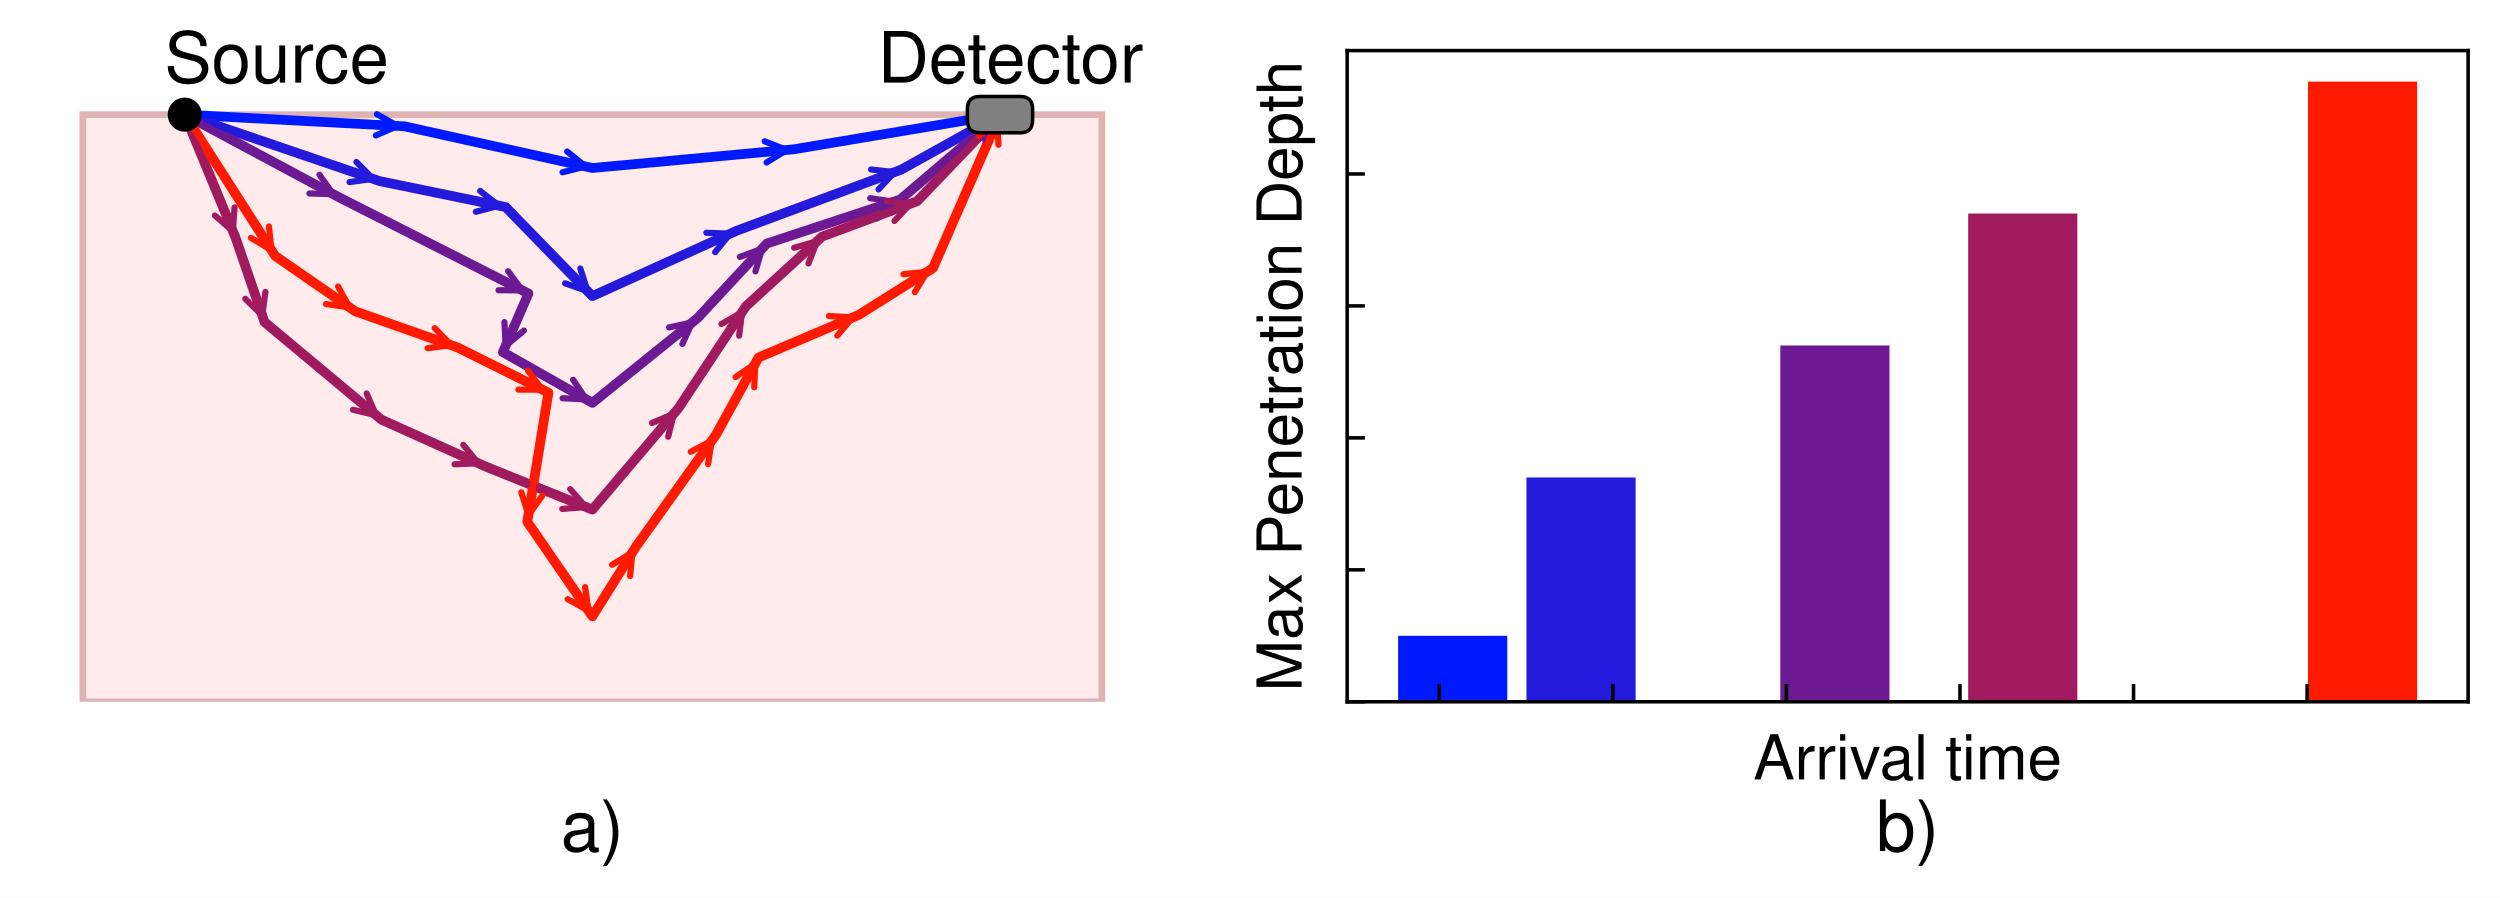
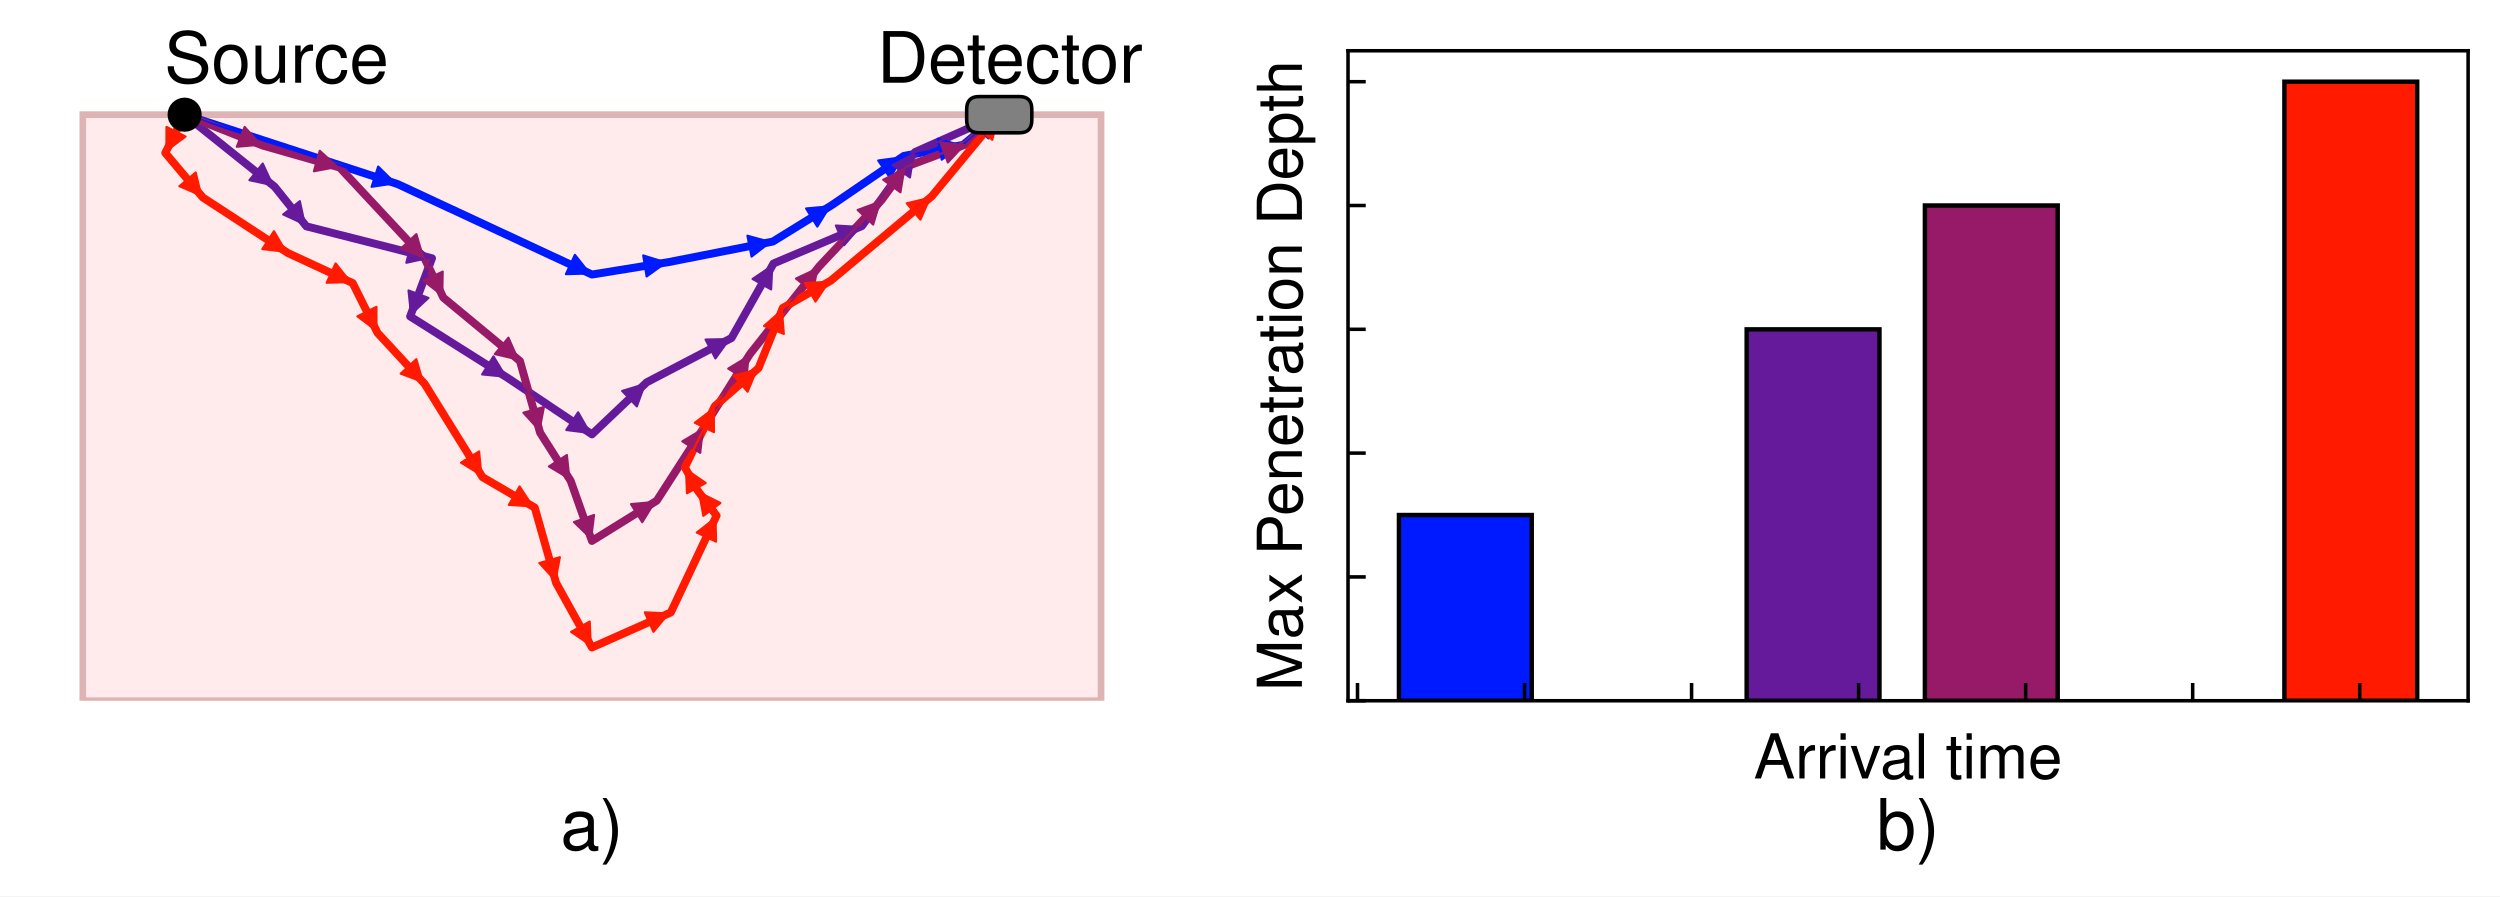
- <svg xmlns="http://www.w3.org/2000/svg" xmlns:xlink="http://www.w3.org/1999/xlink" width="564.48pt" height="202.723pt" viewBox="0 0 564.48 202.723" version="1.1">
+ <svg xmlns="http://www.w3.org/2000/svg" xmlns:xlink="http://www.w3.org/1999/xlink" width="564.48pt" height="202.366pt" viewBox="0 0 564.48 202.366" version="1.1">
  <defs>
    <style type="text/css">*{stroke-linejoin: round; stroke-linecap: butt}</style>
  </defs>
  <g id="figure_1">
    <g id="patch_1">
-       <path d="M 0 202.723  L 564.48 202.723  L 564.48 0  L 0 0  z " style="fill: #ffffff" />
+       <path d="M 0 202.366  L 564.48 202.366  L 564.48 0  L 0 0  z " style="fill: #ffffff" />
    </g>
    <g id="axes_1">
      <g id="patch_2">
-         <path d="M 18.705 25.884  L 248.8 25.884  L 248.8 158.453  L 18.705 158.453  z " clip-path="url(#pd2e60a3ce3)" style="fill: #ffebeb; stroke: #ddb3b3; stroke-width: 1.5; stroke-linejoin: miter" />
+         <path d="M 18.696 25.895  L 248.612 25.895  L 248.612 158.221  L 18.696 158.221  z " clip-path="url(#pae16761764)" style="fill: #ffebeb; stroke: #ddb3b3; stroke-width: 1.5; stroke-linejoin: miter" />
      </g>
      <g id="line2d_1">
-         <path d="M 41.714 25.884  L 91.342 28.526  L 133.752 37.935  L 179.211 33.71  L 225.791 25.884  " clip-path="url(#pd2e60a3ce3)" style="fill: none; stroke: #001aff; stroke-width: 2.2; stroke-linecap: square" />
+         <path d="M 41.687 25.895  L 89.748 41.552  L 133.654 61.984  L 150.911 59.191  L 174.488 54.547  L 187.837 46.301  L 204.073 35.2  L 217.463 32.713  L 225.621 25.895  " clip-path="url(#pae16761764)" style="fill: none; stroke: #001aff; stroke-width: 1.8; stroke-linecap: square" />
      </g>
      <g id="line2d_2">
-         <path d="M 41.714 25.884  L 85.725 40.896  L 114.173 46.752  L 133.752 66.86  L 166.286 52.114  L 203.484 38.306  L 225.791 25.884  " clip-path="url(#pd2e60a3ce3)" style="fill: none; stroke: #241adb; stroke-width: 2.2; stroke-linecap: square" />
+         <path d="M 41.687 25.895  L 62.01 42.157  L 69.174 51.107  L 97.541 58.317  L 92.607 71.446  L 114.678 85.363  L 133.654 98.073  L 146.022 86.323  L 165.174 76.314  L 174.651 59.499  L 194.61 51.043  L 206.636 34.312  L 225.621 25.895  " clip-path="url(#pae16761764)" style="fill: none; stroke: #641a9b; stroke-width: 1.8; stroke-linecap: square" />
      </g>
      <g id="line2d_3">
-         <path d="M 41.714 25.884  L 76.613 44.583  L 119.326 66.269  L 113.551 79.513  L 133.752 90.963  L 157.526 71.804  L 173.149 54.987  L 203.28 45.036  L 225.791 25.884  " clip-path="url(#pd2e60a3ce3)" style="fill: none; stroke: #6b1a94; stroke-width: 2.2; stroke-linecap: square" />
+         <path d="M 41.687 25.895  L 59.343 32.869  L 76.696 37.829  L 95.91 58.424  L 100.096 67.202  L 117.396 81.515  L 121.95 97.701  L 128.847 108.557  L 133.654 122.132  L 148.298 113.042  L 158.987 96.442  L 169.314 79.963  L 184.934 60.179  L 199.078 45.151  L 204.513 37.664  L 218.2 32.558  L 225.621 25.895  " clip-path="url(#pae16761764)" style="fill: none; stroke: #971a68; stroke-width: 1.8; stroke-linecap: square" />
      </g>
      <g id="line2d_4">
-         <path d="M 41.714 25.884  L 53.172 53.632  L 59.725 72.717  L 86.131 94.759  L 109.429 105.253  L 133.752 115.067  L 153.164 92.202  L 168.406 69.176  L 185.637 53.414  L 207.091 45.424  L 225.791 25.884  " clip-path="url(#pd2e60a3ce3)" style="fill: none; stroke: #a01a5f; stroke-width: 2.2; stroke-linecap: square" />
-       </g>
-       <g id="line2d_5">
-         <path d="M 41.714 25.884  L 62.134 57.789  L 80.206 70.293  L 103.357 78.47  L 123.831 88.667  L 119.054 117.824  L 133.752 139.17  L 143.615 123.397  L 161.625 98.222  L 171.272 80.724  L 193.965 71.068  L 210.659 60.543  L 225.791 25.884  " clip-path="url(#pd2e60a3ce3)" style="fill: none; stroke: #ff1a00; stroke-width: 2.2; stroke-linecap: square" />
+         <path d="M 41.687 25.895  L 37.321 34.525  L 45.799 44.593  L 65.037 57.15  L 79.633 63.914  L 85.239 75.15  L 95.875 86.668  L 108.966 107.754  L 120.742 114.613  L 125.566 131.629  L 133.654 146.192  L 151.464 138.283  L 161.793 116.424  L 157.514 110.736  L 154.635 105.517  L 161.408 91.701  L 171.273 83.116  L 176.754 69.52  L 187.6 63.357  L 210.396 44.311  L 225.621 25.895  " clip-path="url(#pae16761764)" style="fill: none; stroke: #ff1a00; stroke-width: 1.8; stroke-linecap: square" />
      </g>
      <g id="patch_3">
-         <path d="M 41.714 25.884  Q 66.528 27.205 89.779 28.443  " style="fill: none; stroke: #001aff; stroke-width: 1.4; stroke-linecap: round" />
-         <path d="M 85.114 25.791  L 89.779 28.443  L 84.858 30.584  " style="fill: none; stroke: #001aff; stroke-width: 1.4; stroke-linecap: round" />
+         <path d="M 41.687 25.895  Q 65.718 33.724 89.216 41.379  " style="fill: none; stroke: #001aff; stroke-width: 0.5; stroke-linecap: round" />
+         <path d="M 85.396 37.61  L 89.216 41.379  L 83.909 42.174  z " style="fill: #001aff; stroke: #001aff; stroke-width: 0.5; stroke-linecap: round" />
      </g>
      <g id="patch_4">
-         <path d="M 91.342 28.526  Q 112.547 33.231 132.224 37.596  " style="fill: none; stroke: #001aff; stroke-width: 1.4; stroke-linecap: round" />
-         <path d="M 128.058 34.214  L 132.224 37.596  L 127.019 38.9  " style="fill: none; stroke: #001aff; stroke-width: 1.4; stroke-linecap: round" />
+         <path d="M 89.748 41.552  Q 111.701 51.768 133.147 61.748  " style="fill: none; stroke: #001aff; stroke-width: 0.5; stroke-linecap: round" />
+         <path d="M 129.808 57.547  L 133.147 61.748  L 127.783 61.899  z " style="fill: #001aff; stroke: #001aff; stroke-width: 0.5; stroke-linecap: round" />
      </g>
      <g id="patch_5">
-         <path d="M 133.752 37.935  Q 156.482 35.823 177.653 33.855  " style="fill: none; stroke: #001aff; stroke-width: 1.4; stroke-linecap: round" />
-         <path d="M 172.651 31.909  L 177.653 33.855  L 173.095 36.689  " style="fill: none; stroke: #001aff; stroke-width: 1.4; stroke-linecap: round" />
+         <path d="M 133.654 61.984  Q 142.282 60.588 150.359 59.281  " style="fill: none; stroke: #001aff; stroke-width: 0.5; stroke-linecap: round" />
+         <path d="M 145.237 57.678  L 150.359 59.281  L 146.004 62.417  z " style="fill: #001aff; stroke: #001aff; stroke-width: 0.5; stroke-linecap: round" />
      </g>
      <g id="patch_6">
-         <path d="M 179.211 33.71  Q 202.501 29.797 224.247 26.143  " style="fill: none; stroke: #001aff; stroke-width: 1.4; stroke-linecap: round" />
-         <path d="M 219.116 24.571  L 224.247 26.143  L 219.911 29.305  " style="fill: none; stroke: #001aff; stroke-width: 1.4; stroke-linecap: round" />
+         <path d="M 150.911 59.191  Q 162.699 56.869 173.94 54.655  " style="fill: none; stroke: #001aff; stroke-width: 0.5; stroke-linecap: round" />
+         <path d="M 168.766 53.228  L 173.94 54.655  L 169.694 57.937  z " style="fill: #001aff; stroke: #001aff; stroke-width: 0.5; stroke-linecap: round" />
      </g>
      <g id="patch_7">
-         <path d="M 41.714 25.884  Q 63.72 33.39 84.244 40.391  " style="fill: none; stroke: #241adb; stroke-width: 1.4; stroke-linecap: round" />
-         <path d="M 80.476 36.57  L 84.244 40.391  L 78.926 41.113  " style="fill: none; stroke: #241adb; stroke-width: 1.4; stroke-linecap: round" />
+         <path d="M 174.488 54.547  Q 181.162 50.424 187.361 46.595  " style="fill: none; stroke: #001aff; stroke-width: 0.5; stroke-linecap: round" />
+         <path d="M 182.016 47.075  L 187.361 46.595  L 184.539 51.159  z " style="fill: #001aff; stroke: #001aff; stroke-width: 0.5; stroke-linecap: round" />
      </g>
      <g id="patch_8">
-         <path d="M 85.725 40.896  Q 99.949 43.824 112.64 46.436  " style="fill: none; stroke: #241adb; stroke-width: 1.4; stroke-linecap: round" />
-         <path d="M 108.423 43.118  L 112.64 46.436  L 107.455 47.819  " style="fill: none; stroke: #241adb; stroke-width: 1.4; stroke-linecap: round" />
+         <path d="M 187.837 46.301  Q 195.955 40.75 203.612 35.515  " style="fill: none; stroke: #001aff; stroke-width: 0.5; stroke-linecap: round" />
+         <path d="M 198.295 36.243  L 203.612 35.515  L 201.004 40.205  z " style="fill: #001aff; stroke: #001aff; stroke-width: 0.5; stroke-linecap: round" />
      </g>
      <g id="patch_9">
-         <path d="M 114.173 46.752  Q 123.963 56.806 132.661 65.738  " style="fill: none; stroke: #241adb; stroke-width: 1.4; stroke-linecap: round" />
-         <path d="M 131.031 60.625  L 132.661 65.738  L 127.592 63.973  " style="fill: none; stroke: #241adb; stroke-width: 1.4; stroke-linecap: round" />
+         <path d="M 204.073 35.2  Q 210.768 33.956 216.914 32.815  " style="fill: none; stroke: #001aff; stroke-width: 0.5; stroke-linecap: round" />
+         <path d="M 211.756 31.332  L 216.914 32.815  L 212.632 36.051  z " style="fill: #001aff; stroke: #001aff; stroke-width: 0.5; stroke-linecap: round" />
      </g>
      <g id="patch_10">
-         <path d="M 133.752 66.86  Q 150.019 59.487 164.86 52.76  " style="fill: none; stroke: #241adb; stroke-width: 1.4; stroke-linecap: round" />
-         <path d="M 159.497 52.556  L 164.86 52.76  L 161.479 56.928  " style="fill: none; stroke: #241adb; stroke-width: 1.4; stroke-linecap: round" />
+         <path d="M 217.463 32.713  Q 221.542 29.304 225.192 26.254  " style="fill: none; stroke: #001aff; stroke-width: 0.5; stroke-linecap: round" />
+         <path d="M 219.97 27.49  L 225.192 26.254  L 223.048 31.173  z " style="fill: #001aff; stroke: #001aff; stroke-width: 0.5; stroke-linecap: round" />
      </g>
      <g id="patch_11">
-         <path d="M 166.286 52.114  Q 184.885 45.21 202.016 38.851  " style="fill: none; stroke: #241adb; stroke-width: 1.4; stroke-linecap: round" />
-         <path d="M 196.681 38.271  L 202.016 38.851  L 198.352 42.771  " style="fill: none; stroke: #241adb; stroke-width: 1.4; stroke-linecap: round" />
+         <path d="M 41.687 25.895  Q 51.849 34.026 61.574 41.808  " style="fill: none; stroke: #641a9b; stroke-width: 0.5; stroke-linecap: round" />
+         <path d="M 59.325 36.935  L 61.574 41.808  L 56.326 40.683  z " style="fill: #641a9b; stroke: #641a9b; stroke-width: 0.5; stroke-linecap: round" />
      </g>
      <g id="patch_12">
-         <path d="M 203.484 38.306  Q 214.637 32.095 224.423 26.645  " style="fill: none; stroke: #241adb; stroke-width: 1.4; stroke-linecap: round" />
-         <path d="M 219.062 26.884  L 224.423 26.645  L 221.397 31.077  " style="fill: none; stroke: #241adb; stroke-width: 1.4; stroke-linecap: round" />
+         <path d="M 62.01 42.157  Q 65.592 46.632 68.824 50.67  " style="fill: none; stroke: #641a9b; stroke-width: 0.5; stroke-linecap: round" />
+         <path d="M 67.699 45.423  L 68.824 50.67  L 63.951 48.423  z " style="fill: #641a9b; stroke: #641a9b; stroke-width: 0.5; stroke-linecap: round" />
      </g>
      <g id="patch_13">
-         <path d="M 41.714 25.884  Q 59.164 35.233 75.233 43.844  " style="fill: none; stroke: #6b1a94; stroke-width: 1.4; stroke-linecap: round" />
-         <path d="M 72.136 39.461  L 75.233 43.844  L 69.869 43.692  " style="fill: none; stroke: #6b1a94; stroke-width: 1.4; stroke-linecap: round" />
+         <path d="M 69.174 51.107  Q 83.358 54.712 97 58.18  " style="fill: none; stroke: #641a9b; stroke-width: 0.5; stroke-linecap: round" />
+         <path d="M 92.939 54.671  L 97 58.18  L 91.756 59.323  z " style="fill: #641a9b; stroke: #641a9b; stroke-width: 0.5; stroke-linecap: round" />
      </g>
      <g id="patch_14">
-         <path d="M 76.613 44.583  Q 97.97 55.426 117.931 65.56  " style="fill: none; stroke: #6b1a94; stroke-width: 1.4; stroke-linecap: round" />
-         <path d="M 114.737 61.247  L 117.931 65.56  L 112.564 65.527  " style="fill: none; stroke: #6b1a94; stroke-width: 1.4; stroke-linecap: round" />
+         <path d="M 97.541 58.317  Q 95.074 64.882 92.803 70.923  " style="fill: none; stroke: #641a9b; stroke-width: 0.5; stroke-linecap: round" />
+         <path d="M 96.739 67.274  L 92.803 70.923  L 92.245 65.586  z " style="fill: #641a9b; stroke: #641a9b; stroke-width: 0.5; stroke-linecap: round" />
      </g>
      <g id="patch_15">
-         <path d="M 119.326 66.269  Q 116.439 72.891 114.177 78.078  " style="fill: none; stroke: #6b1a94; stroke-width: 1.4; stroke-linecap: round" />
-         <path d="M 118.295 74.638  L 114.177 78.078  L 113.895 72.719  " style="fill: none; stroke: #6b1a94; stroke-width: 1.4; stroke-linecap: round" />
+         <path d="M 92.607 71.446  Q 103.642 78.404 114.206 85.064  " style="fill: none; stroke: #641a9b; stroke-width: 0.5; stroke-linecap: round" />
+         <path d="M 111.425 80.474  L 114.206 85.064  L 108.865 84.535  z " style="fill: #641a9b; stroke: #641a9b; stroke-width: 0.5; stroke-linecap: round" />
      </g>
      <g id="patch_16">
-         <path d="M 113.551 79.513  Q 123.652 85.238 132.391 90.191  " style="fill: none; stroke: #6b1a94; stroke-width: 1.4; stroke-linecap: round" />
-         <path d="M 129.398 85.737  L 132.391 90.191  L 127.031 89.912  " style="fill: none; stroke: #6b1a94; stroke-width: 1.4; stroke-linecap: round" />
+         <path d="M 114.678 85.363  Q 124.166 91.718 133.19 97.762  " style="fill: none; stroke: #641a9b; stroke-width: 0.5; stroke-linecap: round" />
+         <path d="M 130.537 93.097  L 133.19 97.762  L 127.866 97.085  z " style="fill: #641a9b; stroke: #641a9b; stroke-width: 0.5; stroke-linecap: round" />
      </g>
      <g id="patch_17">
-         <path d="M 133.752 90.963  Q 145.639 81.383 156.307 72.786  " style="fill: none; stroke: #6b1a94; stroke-width: 1.4; stroke-linecap: round" />
-         <path d="M 151.064 73.929  L 156.307 72.786  L 154.076 77.667  " style="fill: none; stroke: #6b1a94; stroke-width: 1.4; stroke-linecap: round" />
+         <path d="M 133.654 98.073  Q 139.838 92.198 145.617 86.708  " style="fill: none; stroke: #641a9b; stroke-width: 0.5; stroke-linecap: round" />
+         <path d="M 140.484 88.274  L 145.617 86.708  L 143.79 91.754  z " style="fill: #641a9b; stroke: #641a9b; stroke-width: 0.5; stroke-linecap: round" />
      </g>
      <g id="patch_18">
-         <path d="M 157.526 71.804  Q 165.337 63.396 172.083 56.134  " style="fill: none; stroke: #6b1a94; stroke-width: 1.4; stroke-linecap: round" />
-         <path d="M 167.058 58.017  L 172.083 56.134  L 170.574 61.284  " style="fill: none; stroke: #6b1a94; stroke-width: 1.4; stroke-linecap: round" />
+         <path d="M 146.022 86.323  Q 155.598 81.319 164.678 76.573  " style="fill: none; stroke: #641a9b; stroke-width: 0.5; stroke-linecap: round" />
+         <path d="M 159.313 76.669  L 164.678 76.573  L 161.536 80.924  z " style="fill: #641a9b; stroke: #641a9b; stroke-width: 0.5; stroke-linecap: round" />
      </g>
      <g id="patch_19">
-         <path d="M 173.149 54.987  Q 188.215 50.012 201.794 45.527  " style="fill: none; stroke: #6b1a94; stroke-width: 1.4; stroke-linecap: round" />
-         <path d="M 196.484 44.753  L 201.794 45.527  L 197.989 49.311  " style="fill: none; stroke: #6b1a94; stroke-width: 1.4; stroke-linecap: round" />
+         <path d="M 165.174 76.314  Q 169.912 67.907 174.376 59.986  " style="fill: none; stroke: #641a9b; stroke-width: 0.5; stroke-linecap: round" />
+         <path d="M 169.929 62.989  L 174.376 59.986  L 174.11 65.346  z " style="fill: #641a9b; stroke: #641a9b; stroke-width: 0.5; stroke-linecap: round" />
      </g>
      <g id="patch_20">
-         <path d="M 203.28 45.036  Q 214.536 35.46 224.599 26.898  " style="fill: none; stroke: #6b1a94; stroke-width: 1.4; stroke-linecap: round" />
-         <path d="M 219.387 28.18  L 224.599 26.898  L 222.498 31.836  " style="fill: none; stroke: #6b1a94; stroke-width: 1.4; stroke-linecap: round" />
+         <path d="M 174.651 59.499  Q 184.631 55.271 194.096 51.261  " style="fill: none; stroke: #641a9b; stroke-width: 0.5; stroke-linecap: round" />
+         <path d="M 188.74 50.924  L 194.096 51.261  L 190.612 55.344  z " style="fill: #641a9b; stroke: #641a9b; stroke-width: 0.5; stroke-linecap: round" />
      </g>
      <g id="patch_21">
-         <path d="M 41.714 25.884  Q 47.443 39.758 52.574 52.186  " style="fill: none; stroke: #a01a5f; stroke-width: 1.4; stroke-linecap: round" />
-         <path d="M 52.961 46.833  L 52.574 52.186  L 48.524 48.665  " style="fill: none; stroke: #a01a5f; stroke-width: 1.4; stroke-linecap: round" />
+         <path d="M 194.61 51.043  Q 200.623 42.678 206.31 34.766  " style="fill: none; stroke: #641a9b; stroke-width: 0.5; stroke-linecap: round" />
+         <path d="M 201.559 37.263  L 206.31 34.766  L 205.457 40.064  z " style="fill: #641a9b; stroke: #641a9b; stroke-width: 0.5; stroke-linecap: round" />
      </g>
      <g id="patch_22">
-         <path d="M 53.172 53.632  Q 56.448 63.175 59.217 71.237  " style="fill: none; stroke: #a01a5f; stroke-width: 1.4; stroke-linecap: round" />
-         <path d="M 59.928 65.918  L 59.217 71.237  L 55.388 67.477  " style="fill: none; stroke: #a01a5f; stroke-width: 1.4; stroke-linecap: round" />
+         <path d="M 206.636 34.312  Q 216.128 30.104 225.11 26.122  " style="fill: none; stroke: #641a9b; stroke-width: 0.5; stroke-linecap: round" />
+         <path d="M 219.749 25.873  L 225.11 26.122  L 221.694 30.261  z " style="fill: #641a9b; stroke: #641a9b; stroke-width: 0.5; stroke-linecap: round" />
      </g>
      <g id="patch_23">
-         <path d="M 59.725 72.717  Q 72.928 83.738 84.93 93.756  " style="fill: none; stroke: #a01a5f; stroke-width: 1.4; stroke-linecap: round" />
-         <path d="M 82.783 88.838  L 84.93 93.756  L 79.707 92.523  " style="fill: none; stroke: #a01a5f; stroke-width: 1.4; stroke-linecap: round" />
+         <path d="M 41.687 25.895  Q 50.515 29.382 58.823 32.663  " style="fill: none; stroke: #971a68; stroke-width: 0.5; stroke-linecap: round" />
+         <path d="M 55.24 28.668  L 58.823 32.663  L 53.477 33.132  z " style="fill: #971a68; stroke: #971a68; stroke-width: 0.5; stroke-linecap: round" />
      </g>
      <g id="patch_24">
-         <path d="M 86.131 94.759  Q 97.78 100.006 108.001 104.61  " style="fill: none; stroke: #a01a5f; stroke-width: 1.4; stroke-linecap: round" />
-         <path d="M 104.611 100.451  L 108.001 104.61  L 102.639 104.827  " style="fill: none; stroke: #a01a5f; stroke-width: 1.4; stroke-linecap: round" />
+         <path d="M 59.343 32.869  Q 68.02 35.349 76.159 37.675  " style="fill: none; stroke: #971a68; stroke-width: 0.5; stroke-linecap: round" />
+         <path d="M 72.203 34.049  L 76.159 37.675  L 70.884 38.664  z " style="fill: #971a68; stroke: #971a68; stroke-width: 0.5; stroke-linecap: round" />
      </g>
      <g id="patch_25">
-         <path d="M 109.429 105.253  Q 121.591 110.16 132.301 114.481  " style="fill: none; stroke: #a01a5f; stroke-width: 1.4; stroke-linecap: round" />
-         <path d="M 128.748 110.459  L 132.301 114.481  L 126.952 114.911  " style="fill: none; stroke: #a01a5f; stroke-width: 1.4; stroke-linecap: round" />
+         <path d="M 76.696 37.829  Q 86.303 48.127 95.528 58.015  " style="fill: none; stroke: #971a68; stroke-width: 0.5; stroke-linecap: round" />
+         <path d="M 94.009 52.868  L 95.528 58.015  L 90.499 56.143  z " style="fill: #971a68; stroke: #971a68; stroke-width: 0.5; stroke-linecap: round" />
      </g>
      <g id="patch_26">
-         <path d="M 133.752 115.067  Q 143.458 103.634 152.151 93.395  " style="fill: none; stroke: #a01a5f; stroke-width: 1.4; stroke-linecap: round" />
-         <path d="M 147.215 95.501  L 152.151 93.395  L 150.874 98.607  " style="fill: none; stroke: #a01a5f; stroke-width: 1.4; stroke-linecap: round" />
+         <path d="M 95.91 58.424  Q 98.003 62.813 99.855 66.697  " style="fill: none; stroke: #971a68; stroke-width: 0.5; stroke-linecap: round" />
+         <path d="M 99.955 61.331  L 99.855 66.697  L 95.623 63.397  z " style="fill: #971a68; stroke: #971a68; stroke-width: 0.5; stroke-linecap: round" />
      </g>
      <g id="patch_27">
-         <path d="M 153.164 92.202  Q 160.785 80.689 167.542 70.481  " style="fill: none; stroke: #a01a5f; stroke-width: 1.4; stroke-linecap: round" />
-         <path d="M 162.891 73.159  L 167.542 70.481  L 166.894 75.809  " style="fill: none; stroke: #a01a5f; stroke-width: 1.4; stroke-linecap: round" />
+         <path d="M 100.096 67.202  Q 108.746 74.358 116.965 81.159  " style="fill: none; stroke: #971a68; stroke-width: 0.5; stroke-linecap: round" />
+         <path d="M 114.797 76.25  L 116.965 81.159  L 111.737 79.948  z " style="fill: #971a68; stroke: #971a68; stroke-width: 0.5; stroke-linecap: round" />
      </g>
      <g id="patch_28">
-         <path d="M 168.406 69.176  Q 177.022 61.295 184.482 54.47  " style="fill: none; stroke: #a01a5f; stroke-width: 1.4; stroke-linecap: round" />
-         <path d="M 179.321 55.939  L 184.482 54.47  L 182.56 59.481  " style="fill: none; stroke: #a01a5f; stroke-width: 1.4; stroke-linecap: round" />
+         <path d="M 117.396 81.515  Q 119.673 89.608 121.798 97.163  " style="fill: none; stroke: #971a68; stroke-width: 0.5; stroke-linecap: round" />
+         <path d="M 122.809 91.892  L 121.798 97.163  L 118.188 93.192  z " style="fill: #971a68; stroke: #971a68; stroke-width: 0.5; stroke-linecap: round" />
      </g>
      <g id="patch_29">
-         <path d="M 185.637 53.414  Q 196.364 49.419 205.624 45.97  " style="fill: none; stroke: #a01a5f; stroke-width: 1.4; stroke-linecap: round" />
-         <path d="M 200.288 45.396  L 205.624 45.97  L 201.963 49.894  " style="fill: none; stroke: #a01a5f; stroke-width: 1.4; stroke-linecap: round" />
+         <path d="M 121.95 97.701  Q 125.398 103.129 128.547 108.085  " style="fill: none; stroke: #971a68; stroke-width: 0.5; stroke-linecap: round" />
+         <path d="M 127.999 102.747  L 128.547 108.085  L 123.947 105.321  z " style="fill: #971a68; stroke: #971a68; stroke-width: 0.5; stroke-linecap: round" />
      </g>
      <g id="patch_30">
-         <path d="M 207.091 45.424  Q 216.441 35.654 224.708 27.014  " style="fill: none; stroke: #a01a5f; stroke-width: 1.4; stroke-linecap: round" />
-         <path d="M 219.656 28.823  L 224.708 27.014  L 223.124 32.142  " style="fill: none; stroke: #a01a5f; stroke-width: 1.4; stroke-linecap: round" />
+         <path d="M 128.847 108.557  Q 131.25 115.345 133.467 121.605  " style="fill: none; stroke: #971a68; stroke-width: 0.5; stroke-linecap: round" />
+         <path d="M 134.127 116.28  L 133.467 121.605  L 129.603 117.882  z " style="fill: #971a68; stroke: #971a68; stroke-width: 0.5; stroke-linecap: round" />
      </g>
      <g id="patch_31">
-         <path d="M 41.714 25.884  Q 51.924 41.836 61.291 56.471  " style="fill: none; stroke: #ff1a00; stroke-width: 1.4; stroke-linecap: round" />
-         <path d="M 60.724 51.134  L 61.291 56.471  L 56.682 53.722  " style="fill: none; stroke: #ff1a00; stroke-width: 1.4; stroke-linecap: round" />
+         <path d="M 133.654 122.132  Q 140.976 117.587 147.823 113.337  " style="fill: none; stroke: #971a68; stroke-width: 0.5; stroke-linecap: round" />
+         <path d="M 142.479 113.829  L 147.823 113.337  L 145.011 117.907  z " style="fill: #971a68; stroke: #971a68; stroke-width: 0.5; stroke-linecap: round" />
      </g>
      <g id="patch_32">
-         <path d="M 62.134 57.789  Q 71.17 64.041 78.918 69.402  " style="fill: none; stroke: #ff1a00; stroke-width: 1.4; stroke-linecap: round" />
-         <path d="M 76.337 64.697  L 78.918 69.402  L 73.606 68.645  " style="fill: none; stroke: #ff1a00; stroke-width: 1.4; stroke-linecap: round" />
+         <path d="M 148.298 113.042  Q 153.642 104.742 158.684 96.912  " style="fill: none; stroke: #971a68; stroke-width: 0.5; stroke-linecap: round" />
+         <path d="M 154.068 99.649  L 158.684 96.912  L 158.103 102.247  z " style="fill: #971a68; stroke: #971a68; stroke-width: 0.5; stroke-linecap: round" />
      </g>
      <g id="patch_33">
-         <path d="M 80.206 70.293  Q 91.781 74.381 101.881 77.949  " style="fill: none; stroke: #ff1a00; stroke-width: 1.4; stroke-linecap: round" />
-         <path d="M 98.155 74.087  L 101.881 77.949  L 96.556 78.613  " style="fill: none; stroke: #ff1a00; stroke-width: 1.4; stroke-linecap: round" />
+         <path d="M 158.987 96.442  Q 164.151 88.203 169.017 80.436  " style="fill: none; stroke: #971a68; stroke-width: 0.5; stroke-linecap: round" />
+         <path d="M 164.435 83.229  L 169.017 80.436  L 168.502 85.778  z " style="fill: #971a68; stroke: #971a68; stroke-width: 0.5; stroke-linecap: round" />
      </g>
      <g id="patch_34">
-         <path d="M 103.357 78.47  Q 113.594 83.568 122.43 87.969  " style="fill: none; stroke: #ff1a00; stroke-width: 1.4; stroke-linecap: round" />
-         <path d="M 119.203 83.681  L 122.43 87.969  L 117.063 87.977  " style="fill: none; stroke: #ff1a00; stroke-width: 1.4; stroke-linecap: round" />
+         <path d="M 169.314 79.963  Q 177.124 70.071 184.587 60.617  " style="fill: none; stroke: #971a68; stroke-width: 0.5; stroke-linecap: round" />
+         <path d="M 179.729 62.898  L 184.587 60.617  L 183.497 65.872  z " style="fill: #971a68; stroke: #971a68; stroke-width: 0.5; stroke-linecap: round" />
      </g>
      <g id="patch_35">
-         <path d="M 123.831 88.667  Q 121.443 103.245 119.307 116.279  " style="fill: none; stroke: #ff1a00; stroke-width: 1.4; stroke-linecap: round" />
-         <path d="M 122.452 111.93  L 119.307 116.279  L 117.715 111.154  " style="fill: none; stroke: #ff1a00; stroke-width: 1.4; stroke-linecap: round" />
+         <path d="M 184.934 60.179  Q 192.006 52.665 198.694 45.558  " style="fill: none; stroke: #971a68; stroke-width: 0.5; stroke-linecap: round" />
+         <path d="M 193.657 47.409  L 198.694 45.558  L 197.152 50.699  z " style="fill: #971a68; stroke: #971a68; stroke-width: 0.5; stroke-linecap: round" />
      </g>
      <g id="patch_36">
-         <path d="M 119.054 117.824  Q 126.403 128.497 132.865 137.881  " style="fill: none; stroke: #ff1a00; stroke-width: 1.4; stroke-linecap: round" />
-         <path d="M 132.119 132.567  L 132.865 137.881  L 128.166 135.289  " style="fill: none; stroke: #ff1a00; stroke-width: 1.4; stroke-linecap: round" />
+         <path d="M 199.078 45.151  Q 201.795 41.408 204.184 38.117  " style="fill: none; stroke: #971a68; stroke-width: 0.5; stroke-linecap: round" />
+         <path d="M 199.422 40.591  L 204.184 38.117  L 203.307 43.411  z " style="fill: #971a68; stroke: #971a68; stroke-width: 0.5; stroke-linecap: round" />
      </g>
      <g id="patch_37">
-         <path d="M 133.752 139.17  Q 138.684 131.284 142.785 124.725  " style="fill: none; stroke: #ff1a00; stroke-width: 1.4; stroke-linecap: round" />
-         <path d="M 138.205 127.522  L 142.785 124.725  L 142.275 130.067  " style="fill: none; stroke: #ff1a00; stroke-width: 1.4; stroke-linecap: round" />
+         <path d="M 204.513 37.664  Q 211.357 35.111 217.677 32.753  " style="fill: none; stroke: #971a68; stroke-width: 0.5; stroke-linecap: round" />
+         <path d="M 212.341 32.182  L 217.677 32.753  L 214.018 36.68  z " style="fill: #971a68; stroke: #971a68; stroke-width: 0.5; stroke-linecap: round" />
      </g>
      <g id="patch_38">
-         <path d="M 143.615 123.397  Q 152.62 110.81 160.714 99.495  " style="fill: none; stroke: #ff1a00; stroke-width: 1.4; stroke-linecap: round" />
-         <path d="M 155.969 102.002  L 160.714 99.495  L 159.873 104.795  " style="fill: none; stroke: #ff1a00; stroke-width: 1.4; stroke-linecap: round" />
+         <path d="M 218.2 32.558  Q 221.911 29.227 225.205 26.269  " style="fill: none; stroke: #971a68; stroke-width: 0.5; stroke-linecap: round" />
+         <path d="M 220.03 27.69  L 225.205 26.269  L 223.237 31.261  z " style="fill: #971a68; stroke: #971a68; stroke-width: 0.5; stroke-linecap: round" />
      </g>
      <g id="patch_39">
-         <path d="M 161.625 98.222  Q 166.449 89.473 170.516 82.095  " style="fill: none; stroke: #ff1a00; stroke-width: 1.4; stroke-linecap: round" />
-         <path d="M 166.097 85.14  L 170.516 82.095  L 170.301 87.457  " style="fill: none; stroke: #ff1a00; stroke-width: 1.4; stroke-linecap: round" />
+         <path d="M 41.687 25.895  Q 39.504 30.21 37.573 34.027  " style="fill: none; stroke: #ff1a00; stroke-width: 0.5; stroke-linecap: round" />
+         <path d="M 41.882 30.827  L 37.573 34.027  L 37.599 28.66  z " style="fill: #ff1a00; stroke: #ff1a00; stroke-width: 0.5; stroke-linecap: round" />
      </g>
      <g id="patch_40">
-         <path d="M 171.272 80.724  Q 182.619 75.896 192.525 71.681  " style="fill: none; stroke: #ff1a00; stroke-width: 1.4; stroke-linecap: round" />
-         <path d="M 187.168 71.352  L 192.525 71.681  L 189.048 75.769  " style="fill: none; stroke: #ff1a00; stroke-width: 1.4; stroke-linecap: round" />
+         <path d="M 37.321 34.525  Q 41.56 39.559 45.438 44.165  " style="fill: none; stroke: #ff1a00; stroke-width: 0.5; stroke-linecap: round" />
+         <path d="M 44.182 38.948  L 45.438 44.165  L 40.511 42.04  z " style="fill: #ff1a00; stroke: #ff1a00; stroke-width: 0.5; stroke-linecap: round" />
      </g>
      <g id="patch_41">
-         <path d="M 193.965 71.068  Q 202.312 65.805 209.335 61.378  " style="fill: none; stroke: #ff1a00; stroke-width: 1.4; stroke-linecap: round" />
-         <path d="M 203.994 61.908  L 209.335 61.378  L 206.554 65.968  " style="fill: none; stroke: #ff1a00; stroke-width: 1.4; stroke-linecap: round" />
+         <path d="M 45.799 44.593  Q 55.418 50.871 64.569 56.844  " style="fill: none; stroke: #ff1a00; stroke-width: 0.5; stroke-linecap: round" />
+         <path d="M 61.861 52.211  L 64.569 56.844  L 59.238 56.231  z " style="fill: #ff1a00; stroke: #ff1a00; stroke-width: 0.5; stroke-linecap: round" />
      </g>
      <g id="patch_42">
-         <path d="M 210.659 60.543  Q 218.225 43.213 225.164 27.318  " style="fill: none; stroke: #ff1a00; stroke-width: 1.4; stroke-linecap: round" />
-         <path d="M 221.044 30.757  L 225.164 27.318  L 225.443 32.677  " style="fill: none; stroke: #ff1a00; stroke-width: 1.4; stroke-linecap: round" />
+         <path d="M 65.037 57.15  Q 72.335 60.532 79.126 63.679  " style="fill: none; stroke: #ff1a00; stroke-width: 0.5; stroke-linecap: round" />
+         <path d="M 75.78 59.483  L 79.126 63.679  L 73.762 63.838  z " style="fill: #ff1a00; stroke: #ff1a00; stroke-width: 0.5; stroke-linecap: round" />
+       </g>
+       <g id="patch_43">
+         <path d="M 79.633 63.914  Q 82.436 69.532 84.989 74.649  " style="fill: none; stroke: #ff1a00; stroke-width: 0.5; stroke-linecap: round" />
+         <path d="M 84.994 69.283  L 84.989 74.649  L 80.699 71.426  z " style="fill: #ff1a00; stroke: #ff1a00; stroke-width: 0.5; stroke-linecap: round" />
+       </g>
+       <g id="patch_44">
+         <path d="M 85.239 75.15  Q 90.557 80.909 95.496 86.257  " style="fill: none; stroke: #ff1a00; stroke-width: 0.5; stroke-linecap: round" />
+         <path d="M 94.003 81.103  L 95.496 86.257  L 90.476 84.359  z " style="fill: #ff1a00; stroke: #ff1a00; stroke-width: 0.5; stroke-linecap: round" />
+       </g>
+       <g id="patch_45">
+         <path d="M 95.875 86.668  Q 102.421 97.211 108.671 107.279  " style="fill: none; stroke: #ff1a00; stroke-width: 0.5; stroke-linecap: round" />
+         <path d="M 108.178 101.935  L 108.671 107.279  L 104.1 104.467  z " style="fill: #ff1a00; stroke: #ff1a00; stroke-width: 0.5; stroke-linecap: round" />
+       </g>
+       <g id="patch_46">
+         <path d="M 108.966 107.754  Q 114.854 111.184 120.259 114.332  " style="fill: none; stroke: #ff1a00; stroke-width: 0.5; stroke-linecap: round" />
+         <path d="M 117.32 109.842  L 120.259 114.332  L 114.904 113.99  z " style="fill: #ff1a00; stroke: #ff1a00; stroke-width: 0.5; stroke-linecap: round" />
+       </g>
+       <g id="patch_47">
+         <path d="M 120.742 114.613  Q 123.154 123.121 125.413 131.091  " style="fill: none; stroke: #ff1a00; stroke-width: 0.5; stroke-linecap: round" />
+         <path d="M 126.413 125.818  L 125.413 131.091  L 121.795 127.127  z " style="fill: #ff1a00; stroke: #ff1a00; stroke-width: 0.5; stroke-linecap: round" />
+       </g>
+       <g id="patch_48">
+         <path d="M 125.566 131.629  Q 129.61 138.91 133.383 145.703  " style="fill: none; stroke: #ff1a00; stroke-width: 0.5; stroke-linecap: round" />
+         <path d="M 133.15 140.342  L 133.383 145.703  L 128.954 142.672  z " style="fill: #ff1a00; stroke: #ff1a00; stroke-width: 0.5; stroke-linecap: round" />
+       </g>
+       <g id="patch_49">
+         <path d="M 133.654 146.192  Q 142.559 142.237 150.954 138.51  " style="fill: none; stroke: #ff1a00; stroke-width: 0.5; stroke-linecap: round" />
+         <path d="M 145.593 138.264  L 150.954 138.51  L 147.541 142.651  z " style="fill: #ff1a00; stroke: #ff1a00; stroke-width: 0.5; stroke-linecap: round" />
+       </g>
+       <g id="patch_50">
+         <path d="M 151.464 138.283  Q 156.629 127.353 161.554 116.93  " style="fill: none; stroke: #ff1a00; stroke-width: 0.5; stroke-linecap: round" />
+         <path d="M 157.333 120.244  L 161.554 116.93  L 161.673 122.295  z " style="fill: #ff1a00; stroke: #ff1a00; stroke-width: 0.5; stroke-linecap: round" />
+       </g>
+       <g id="patch_51">
+         <path d="M 161.793 116.424  Q 159.653 113.58 157.85 111.183  " style="fill: none; stroke: #ff1a00; stroke-width: 0.5; stroke-linecap: round" />
+         <path d="M 158.818 116.461  L 157.85 111.183  L 162.654 113.576  z " style="fill: #ff1a00; stroke: #ff1a00; stroke-width: 0.5; stroke-linecap: round" />
+       </g>
+       <g id="patch_52">
+         <path d="M 157.514 110.736  Q 156.075 108.127 154.905 106.007  " style="fill: none; stroke: #ff1a00; stroke-width: 0.5; stroke-linecap: round" />
+         <path d="M 155.122 111.369  L 154.905 106.007  L 159.325 109.05  z " style="fill: #ff1a00; stroke: #ff1a00; stroke-width: 0.5; stroke-linecap: round" />
+       </g>
+       <g id="patch_53">
+         <path d="M 154.635 105.517  Q 158.022 98.609 161.162 92.203  " style="fill: none; stroke: #ff1a00; stroke-width: 0.5; stroke-linecap: round" />
+         <path d="M 156.894 95.456  L 161.162 92.203  L 161.204 97.569  z " style="fill: #ff1a00; stroke: #ff1a00; stroke-width: 0.5; stroke-linecap: round" />
+       </g>
+       <g id="patch_54">
+         <path d="M 161.408 91.701  Q 166.341 87.408 170.852 83.483  " style="fill: none; stroke: #ff1a00; stroke-width: 0.5; stroke-linecap: round" />
+         <path d="M 165.655 84.823  L 170.852 83.483  L 168.806 88.444  z " style="fill: #ff1a00; stroke: #ff1a00; stroke-width: 0.5; stroke-linecap: round" />
+       </g>
+       <g id="patch_55">
+         <path d="M 171.273 83.116  Q 174.013 76.318 176.545 70.039  " style="fill: none; stroke: #ff1a00; stroke-width: 0.5; stroke-linecap: round" />
+         <path d="M 172.524 73.594  L 176.545 70.039  L 176.976 75.388  z " style="fill: #ff1a00; stroke: #ff1a00; stroke-width: 0.5; stroke-linecap: round" />
+       </g>
+       <g id="patch_56">
+         <path d="M 176.754 69.52  Q 182.177 66.439 187.114 63.633  " style="fill: none; stroke: #ff1a00; stroke-width: 0.5; stroke-linecap: round" />
+         <path d="M 181.755 63.918  L 187.114 63.633  L 184.126 68.091  z " style="fill: #ff1a00; stroke: #ff1a00; stroke-width: 0.5; stroke-linecap: round" />
+       </g>
+       <g id="patch_57">
+         <path d="M 187.6 63.357  Q 198.998 53.834 209.967 44.669  " style="fill: none; stroke: #ff1a00; stroke-width: 0.5; stroke-linecap: round" />
+         <path d="M 204.744 45.905  L 209.967 44.669  L 207.822 49.589  z " style="fill: #ff1a00; stroke: #ff1a00; stroke-width: 0.5; stroke-linecap: round" />
+       </g>
+       <g id="patch_58">
+         <path d="M 210.396 44.311  Q 218.008 35.103 225.264 26.326  " style="fill: none; stroke: #ff1a00; stroke-width: 0.5; stroke-linecap: round" />
+         <path d="M 220.356 28.496  L 225.264 26.326  L 224.056 31.555  z " style="fill: #ff1a00; stroke: #ff1a00; stroke-width: 0.5; stroke-linecap: round" />
      </g>
      <g id="text_1">
-         <text style="font-size: 16px; font-family: 'Helvetica', 'Arial', sans-serif; text-anchor: start" x="37.112" y="18.652" transform="rotate(-0 37.11241 18.6525)">Source</text>
+         <text style="font-size: 16px; font-family: 'Helvetica', 'Arial', sans-serif; text-anchor: start" x="37.089" y="18.677" transform="rotate(-0 37.08914 18.6775)">Source</text>
      </g>
      <g id="text_2">
-         <text style="font-size: 16px; font-family: 'Helvetica', 'Arial', sans-serif; text-anchor: start" x="198.179" y="18.652" transform="rotate(-0 198.1792 18.6525)">Detector</text>
+         <text style="font-size: 16px; font-family: 'Helvetica', 'Arial', sans-serif; text-anchor: start" x="198.031" y="18.677" transform="rotate(-0 198.0307 18.6775)">Detector</text>
      </g>
      <g id="text_3">
-         <text style="font-size: 16px; font-family: 'Helvetica', 'Arial', sans-serif; text-anchor: middle" x="133.752" y="192.155" transform="rotate(-0 133.7525 192.1554)">a)</text>
+         <text style="font-size: 16px; font-family: 'Helvetica', 'Arial', sans-serif; text-anchor: middle" x="133.654" y="191.831" transform="rotate(-0 133.6541 191.8306)">a)</text>
      </g>
      <g id="PathCollection_1">
        <defs>
-           <path id="m04952cda2f" d="M 0 3.354  C 0.89 3.354 1.743 3.001 2.372 2.372  C 3.001 1.743 3.354 0.89 3.354 0  C 3.354 -0.89 3.001 -1.743 2.372 -2.372  C 1.743 -3.001 0.89 -3.354 0 -3.354  C -0.89 -3.354 -1.743 -3.001 -2.372 -2.372  C -3.001 -1.743 -3.354 -0.89 -3.354 0  C -3.354 0.89 -3.001 1.743 -2.372 2.372  C -1.743 3.001 -0.89 3.354 0 3.354  z " style="stroke: #000000" />
+           <path id="m768031ec17" d="M 0 3.354  C 0.89 3.354 1.743 3.001 2.372 2.372  C 3.001 1.743 3.354 0.89 3.354 0  C 3.354 -0.89 3.001 -1.743 2.372 -2.372  C 1.743 -3.001 0.89 -3.354 0 -3.354  C -0.89 -3.354 -1.743 -3.001 -2.372 -2.372  C -3.001 -1.743 -3.354 -0.89 -3.354 0  C -3.354 0.89 -3.001 1.743 -2.372 2.372  C -1.743 3.001 -0.89 3.354 0 3.354  z " style="stroke: #000000" />
        </defs>
-         <g clip-path="url(#pd2e60a3ce3)">
-           <use xlink:href="#m04952cda2f" x="41.714" y="25.884" style="stroke: #000000" />
-         </g>
-       </g>
-       <g id="patch_43">
-         <path d="M 221.189 21.786  L 230.393 21.786  Q 233.154 21.786 233.154 24.678  L 233.154 27.089  Q 233.154 29.981 230.393 29.981  L 221.189 29.981  Q 218.428 29.981 218.428 27.089  L 218.428 24.678  Q 218.428 21.786 221.189 21.786  z " clip-path="url(#pd2e60a3ce3)" style="fill: #808080; stroke: #000000; stroke-width: 0.8; stroke-linejoin: miter" />
+         <g clip-path="url(#pae16761764)">
+           <use xlink:href="#m768031ec17" x="41.687" y="25.895" style="stroke: #000000" />
+         </g>
+       </g>
+       <g id="patch_59">
+         <path d="M 221.022 21.805  L 230.219 21.805  Q 232.978 21.805 232.978 24.692  L 232.978 27.098  Q 232.978 29.985 230.219 29.985  L 221.022 29.985  Q 218.263 29.985 218.263 27.098  L 218.263 24.692  Q 218.263 21.805 221.022 21.805  z " clip-path="url(#pae16761764)" style="fill: #808080; stroke: #000000; stroke-width: 0.8; stroke-linejoin: miter" />
      </g>
    </g>
    <g id="axes_2">
-       <g id="patch_44">
-         <path d="M 304.175 158.453  L 557.28 158.453  L 557.28 11.421  L 304.175 11.421  z " style="fill: #ffffff" />
-       </g>
-       <g id="patch_45">
-         <path d="M 315.68 158.453  L 340.333 158.453  L 340.333 143.556  L 315.68 143.556  z " clip-path="url(#p489119a3a9)" style="fill: #001aff" />
-       </g>
-       <g id="patch_46">
-         <path d="M 344.663 158.453  L 369.316 158.453  L 369.316 107.804  L 344.663 107.804  z " clip-path="url(#p489119a3a9)" style="fill: #241adb" />
-       </g>
-       <g id="patch_47">
-         <path d="M 401.976 158.453  L 426.63 158.453  L 426.63 78.01  L 401.976 78.01  z " clip-path="url(#p489119a3a9)" style="fill: #6b1a94" />
-       </g>
-       <g id="patch_48">
-         <path d="M 444.397 158.453  L 469.05 158.453  L 469.05 48.217  L 444.397 48.217  z " clip-path="url(#p489119a3a9)" style="fill: #a01a5f" />
-       </g>
-       <g id="patch_49">
-         <path d="M 521.122 158.453  L 545.775 158.453  L 545.775 18.423  L 521.122 18.423  z " clip-path="url(#p489119a3a9)" style="fill: #ff1a00" />
+       <g id="patch_60">
+         <path d="M 304.372 158.221  L 557.28 158.221  L 557.28 11.46  L 304.372 11.46  z " style="fill: #ffffff" />
+       </g>
+       <g id="patch_61">
+         <path d="M 315.868 158.221  L 345.857 158.221  L 345.857 116.289  L 315.868 116.289  z " clip-path="url(#p90bbfa6620)" style="fill: #001aff; stroke: #000000; stroke-linejoin: miter" />
+       </g>
+       <g id="patch_62">
+         <path d="M 394.381 158.221  L 424.37 158.221  L 424.37 74.358  L 394.381 74.358  z " clip-path="url(#p90bbfa6620)" style="fill: #641a9b; stroke: #000000; stroke-linejoin: miter" />
+       </g>
+       <g id="patch_63">
+         <path d="M 434.625 158.221  L 464.614 158.221  L 464.614 46.403  L 434.625 46.403  z " clip-path="url(#p90bbfa6620)" style="fill: #971a68; stroke: #000000; stroke-linejoin: miter" />
+       </g>
+       <g id="patch_64">
+         <path d="M 515.795 158.221  L 545.784 158.221  L 545.784 18.448  L 515.795 18.448  z " clip-path="url(#p90bbfa6620)" style="fill: #ff1a00; stroke: #000000; stroke-linejoin: miter" />
      </g>
      <g id="matplotlib.axis_1">
        <g id="xtick_1">
+           <g id="line2d_5">
+             <defs>
+               <path id="mcb040a1bcb" d="M 0 0  L 0 -4  " style="stroke: #000000; stroke-width: 0.8" />
+             </defs>
+             <g>
+               <use xlink:href="#mcb040a1bcb" x="306.515" y="158.221" style="stroke: #000000; stroke-width: 0.8" />
+             </g>
+           </g>
+         </g>
+         <g id="xtick_2">
          <g id="line2d_6">
-             <defs>
-               <path id="mdbccd106aa" d="M 0 0  L 0 -4  " style="stroke: #000000; stroke-width: 0.8" />
-             </defs>
-             <g>
-               <use xlink:href="#mdbccd106aa" x="324.977" y="158.453" style="stroke: #000000; stroke-width: 0.8" />
-             </g>
-           </g>
-         </g>
-         <g id="xtick_2">
+             <g>
+               <use xlink:href="#mcb040a1bcb" x="344.23" y="158.221" style="stroke: #000000; stroke-width: 0.8" />
+             </g>
+           </g>
+         </g>
+         <g id="xtick_3">
          <g id="line2d_7">
            <g>
-               <use xlink:href="#mdbccd106aa" x="364.167" y="158.453" style="stroke: #000000; stroke-width: 0.8" />
-             </g>
-           </g>
-         </g>
-         <g id="xtick_3">
+               <use xlink:href="#mcb040a1bcb" x="381.945" y="158.221" style="stroke: #000000; stroke-width: 0.8" />
+             </g>
+           </g>
+         </g>
+         <g id="xtick_4">
          <g id="line2d_8">
            <g>
-               <use xlink:href="#mdbccd106aa" x="403.357" y="158.453" style="stroke: #000000; stroke-width: 0.8" />
-             </g>
-           </g>
-         </g>
-         <g id="xtick_4">
+               <use xlink:href="#mcb040a1bcb" x="419.659" y="158.221" style="stroke: #000000; stroke-width: 0.8" />
+             </g>
+           </g>
+         </g>
+         <g id="xtick_5">
          <g id="line2d_9">
            <g>
-               <use xlink:href="#mdbccd106aa" x="442.547" y="158.453" style="stroke: #000000; stroke-width: 0.8" />
-             </g>
-           </g>
-         </g>
-         <g id="xtick_5">
+               <use xlink:href="#mcb040a1bcb" x="457.374" y="158.221" style="stroke: #000000; stroke-width: 0.8" />
+             </g>
+           </g>
+         </g>
+         <g id="xtick_6">
          <g id="line2d_10">
            <g>
-               <use xlink:href="#mdbccd106aa" x="481.738" y="158.453" style="stroke: #000000; stroke-width: 0.8" />
-             </g>
-           </g>
-         </g>
-         <g id="xtick_6">
+               <use xlink:href="#mcb040a1bcb" x="495.089" y="158.221" style="stroke: #000000; stroke-width: 0.8" />
+             </g>
+           </g>
+         </g>
+         <g id="xtick_7">
          <g id="line2d_11">
            <g>
-               <use xlink:href="#mdbccd106aa" x="520.928" y="158.453" style="stroke: #000000; stroke-width: 0.8" />
+               <use xlink:href="#mcb040a1bcb" x="532.804" y="158.221" style="stroke: #000000; stroke-width: 0.8" />
            </g>
          </g>
        </g>
        <g id="text_4">
-           <text style="font-size: 14px; font-family: 'Helvetica', 'Arial', sans-serif; text-anchor: middle" x="430.728" y="175.974" transform="rotate(-0 430.7275 175.974)">Arrival time</text>
+           <text style="font-size: 14px; font-family: 'Helvetica', 'Arial', sans-serif; text-anchor: middle" x="430.826" y="175.764" transform="rotate(-0 430.8259 175.7642)">Arrival time</text>
        </g>
      </g>
      <g id="matplotlib.axis_2">
        <g id="ytick_1">
          <g id="line2d_12">
            <defs>
-               <path id="mcd098564f5" d="M 0 0  L 4 0  " style="stroke: #000000; stroke-width: 0.8" />
+               <path id="m6e3382b449" d="M 0 0  L 4 0  " style="stroke: #000000; stroke-width: 0.8" />
            </defs>
            <g>
-               <use xlink:href="#mcd098564f5" x="304.175" y="158.453" style="stroke: #000000; stroke-width: 0.8" />
+               <use xlink:href="#m6e3382b449" x="304.372" y="158.221" style="stroke: #000000; stroke-width: 0.8" />
            </g>
          </g>
        </g>
        <g id="ytick_2">
          <g id="line2d_13">
            <g>
-               <use xlink:href="#mcd098564f5" x="304.175" y="128.659" style="stroke: #000000; stroke-width: 0.8" />
+               <use xlink:href="#m6e3382b449" x="304.372" y="130.267" style="stroke: #000000; stroke-width: 0.8" />
            </g>
          </g>
        </g>
        <g id="ytick_3">
          <g id="line2d_14">
            <g>
-               <use xlink:href="#mcd098564f5" x="304.175" y="98.866" style="stroke: #000000; stroke-width: 0.8" />
+               <use xlink:href="#m6e3382b449" x="304.372" y="102.312" style="stroke: #000000; stroke-width: 0.8" />
            </g>
          </g>
        </g>
        <g id="ytick_4">
          <g id="line2d_15">
            <g>
-               <use xlink:href="#mcd098564f5" x="304.175" y="69.072" style="stroke: #000000; stroke-width: 0.8" />
+               <use xlink:href="#m6e3382b449" x="304.372" y="74.358" style="stroke: #000000; stroke-width: 0.8" />
            </g>
          </g>
        </g>
        <g id="ytick_5">
          <g id="line2d_16">
            <g>
-               <use xlink:href="#mcd098564f5" x="304.175" y="39.278" style="stroke: #000000; stroke-width: 0.8" />
+               <use xlink:href="#m6e3382b449" x="304.372" y="46.403" style="stroke: #000000; stroke-width: 0.8" />
+             </g>
+           </g>
+         </g>
+         <g id="ytick_6">
+           <g id="line2d_17">
+             <g>
+               <use xlink:href="#m6e3382b449" x="304.372" y="18.448" style="stroke: #000000; stroke-width: 0.8" />
            </g>
          </g>
        </g>
        <g id="text_5">
-           <text style="font-size: 14px; font-family: 'Helvetica', 'Arial', sans-serif; text-anchor: middle" x="293.893" y="84.937" transform="rotate(-90 293.8925 84.93727)">Max Penetration Depth</text>
-         </g>
-       </g>
-       <g id="patch_50">
-         <path d="M 304.175 158.453  L 304.175 11.421  " style="fill: none; stroke: #000000; stroke-width: 0.8; stroke-linejoin: miter; stroke-linecap: square" />
-       </g>
-       <g id="patch_51">
-         <path d="M 557.28 158.453  L 557.28 11.421  " style="fill: none; stroke: #000000; stroke-width: 0.8; stroke-linejoin: miter; stroke-linecap: square" />
-       </g>
-       <g id="patch_52">
-         <path d="M 304.175 158.453  L 557.28 158.453  " style="fill: none; stroke: #000000; stroke-width: 0.8; stroke-linejoin: miter; stroke-linecap: square" />
-       </g>
-       <g id="patch_53">
-         <path d="M 304.175 11.421  L 557.28 11.421  " style="fill: none; stroke: #000000; stroke-width: 0.8; stroke-linejoin: miter; stroke-linecap: square" />
+           <text style="font-size: 14px; font-family: 'Helvetica', 'Arial', sans-serif; text-anchor: middle" x="293.954" y="84.841" transform="rotate(-90 293.9538 84.84055)">Max Penetration Depth</text>
+         </g>
+       </g>
+       <g id="patch_65">
+         <path d="M 304.372 158.221  L 304.372 11.46  " style="fill: none; stroke: #000000; stroke-width: 0.8; stroke-linejoin: miter; stroke-linecap: square" />
+       </g>
+       <g id="patch_66">
+         <path d="M 557.28 158.221  L 557.28 11.46  " style="fill: none; stroke: #000000; stroke-width: 0.8; stroke-linejoin: miter; stroke-linecap: square" />
+       </g>
+       <g id="patch_67">
+         <path d="M 304.372 158.221  L 557.28 158.221  " style="fill: none; stroke: #000000; stroke-width: 0.8; stroke-linejoin: miter; stroke-linecap: square" />
+       </g>
+       <g id="patch_68">
+         <path d="M 304.372 11.46  L 557.28 11.46  " style="fill: none; stroke: #000000; stroke-width: 0.8; stroke-linejoin: miter; stroke-linecap: square" />
      </g>
      <g id="text_6">
-         <text style="font-size: 16px; font-family: 'Helvetica', 'Arial', sans-serif; text-anchor: middle" x="430.728" y="192.155" transform="rotate(-0 430.7275 192.1554)">b)</text>
+         <text style="font-size: 16px; font-family: 'Helvetica', 'Arial', sans-serif; text-anchor: middle" x="430.826" y="191.831" transform="rotate(-0 430.8259 191.8306)">b)</text>
      </g>
    </g>
  </g>
  <defs>
-     <clipPath id="pd2e60a3ce3">
-       <rect x="7.2" y="11.421" width="253.105" height="147.032" />
+     <clipPath id="pae16761764">
+       <rect x="7.2" y="11.46" width="252.908" height="146.762" />
    </clipPath>
-     <clipPath id="p489119a3a9">
-       <rect x="304.175" y="11.421" width="253.105" height="147.032" />
+     <clipPath id="p90bbfa6620">
+       <rect x="304.372" y="11.46" width="252.908" height="146.762" />
    </clipPath>
  </defs>
</svg>
